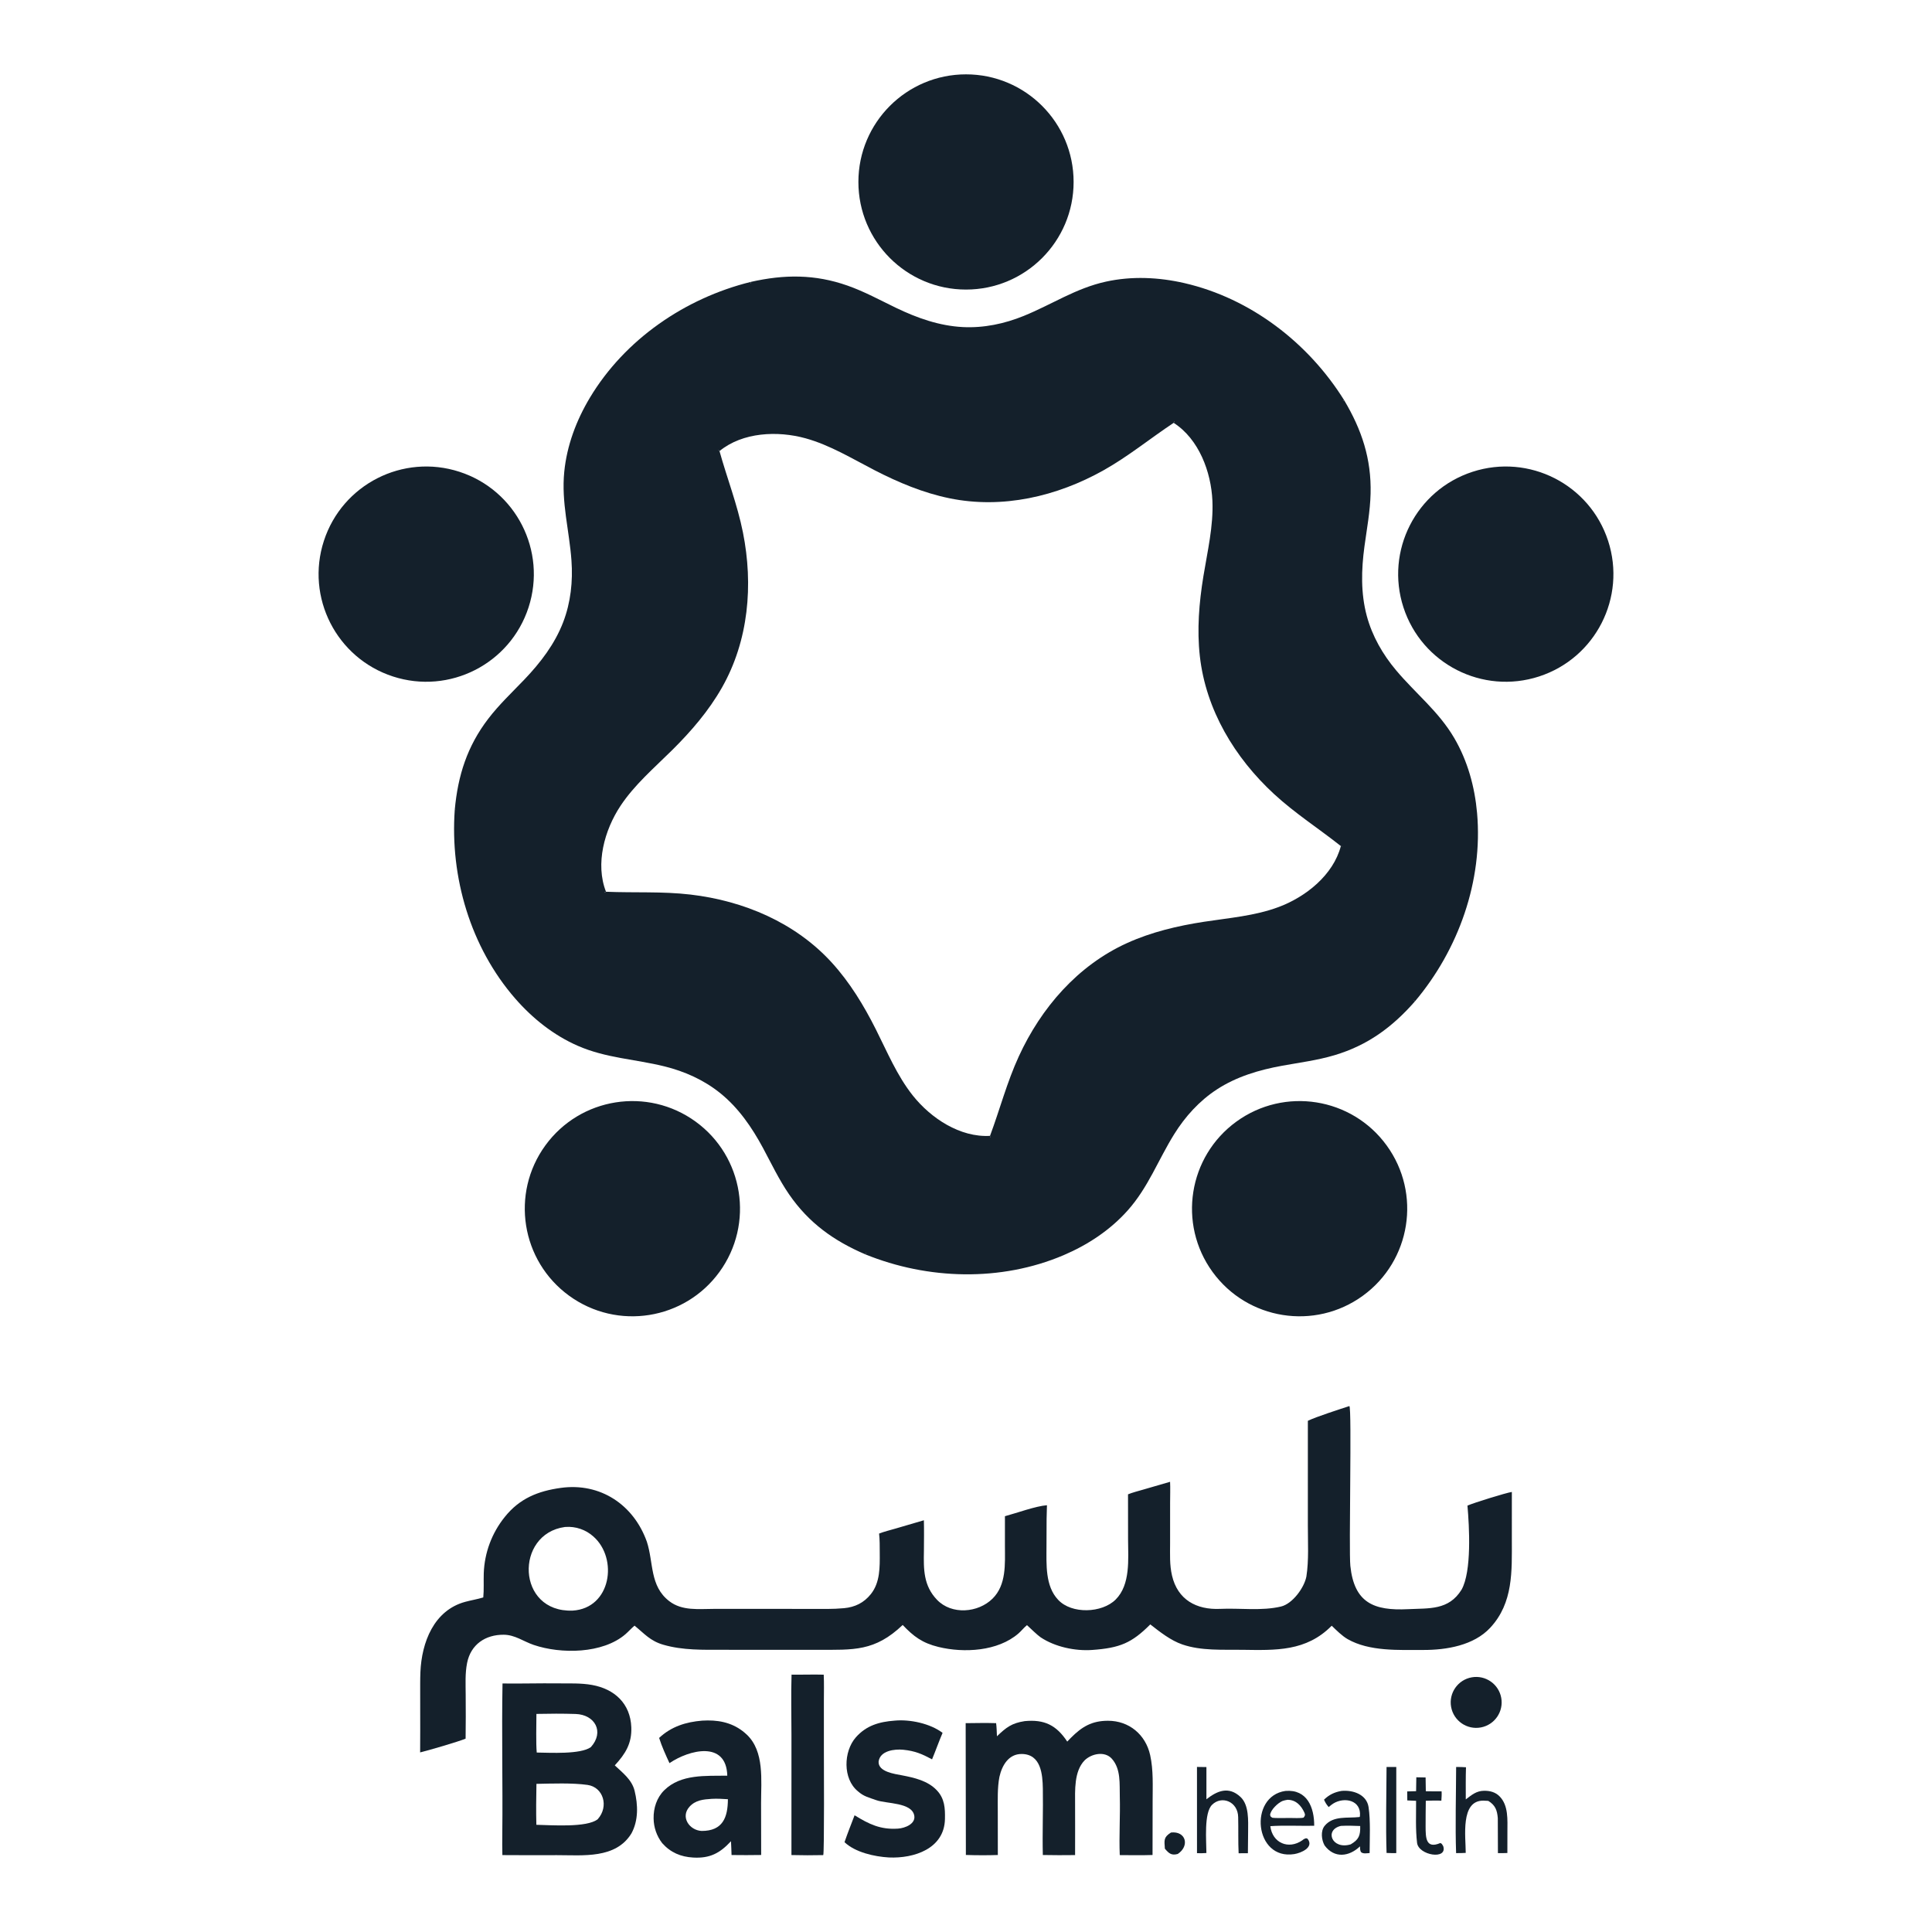
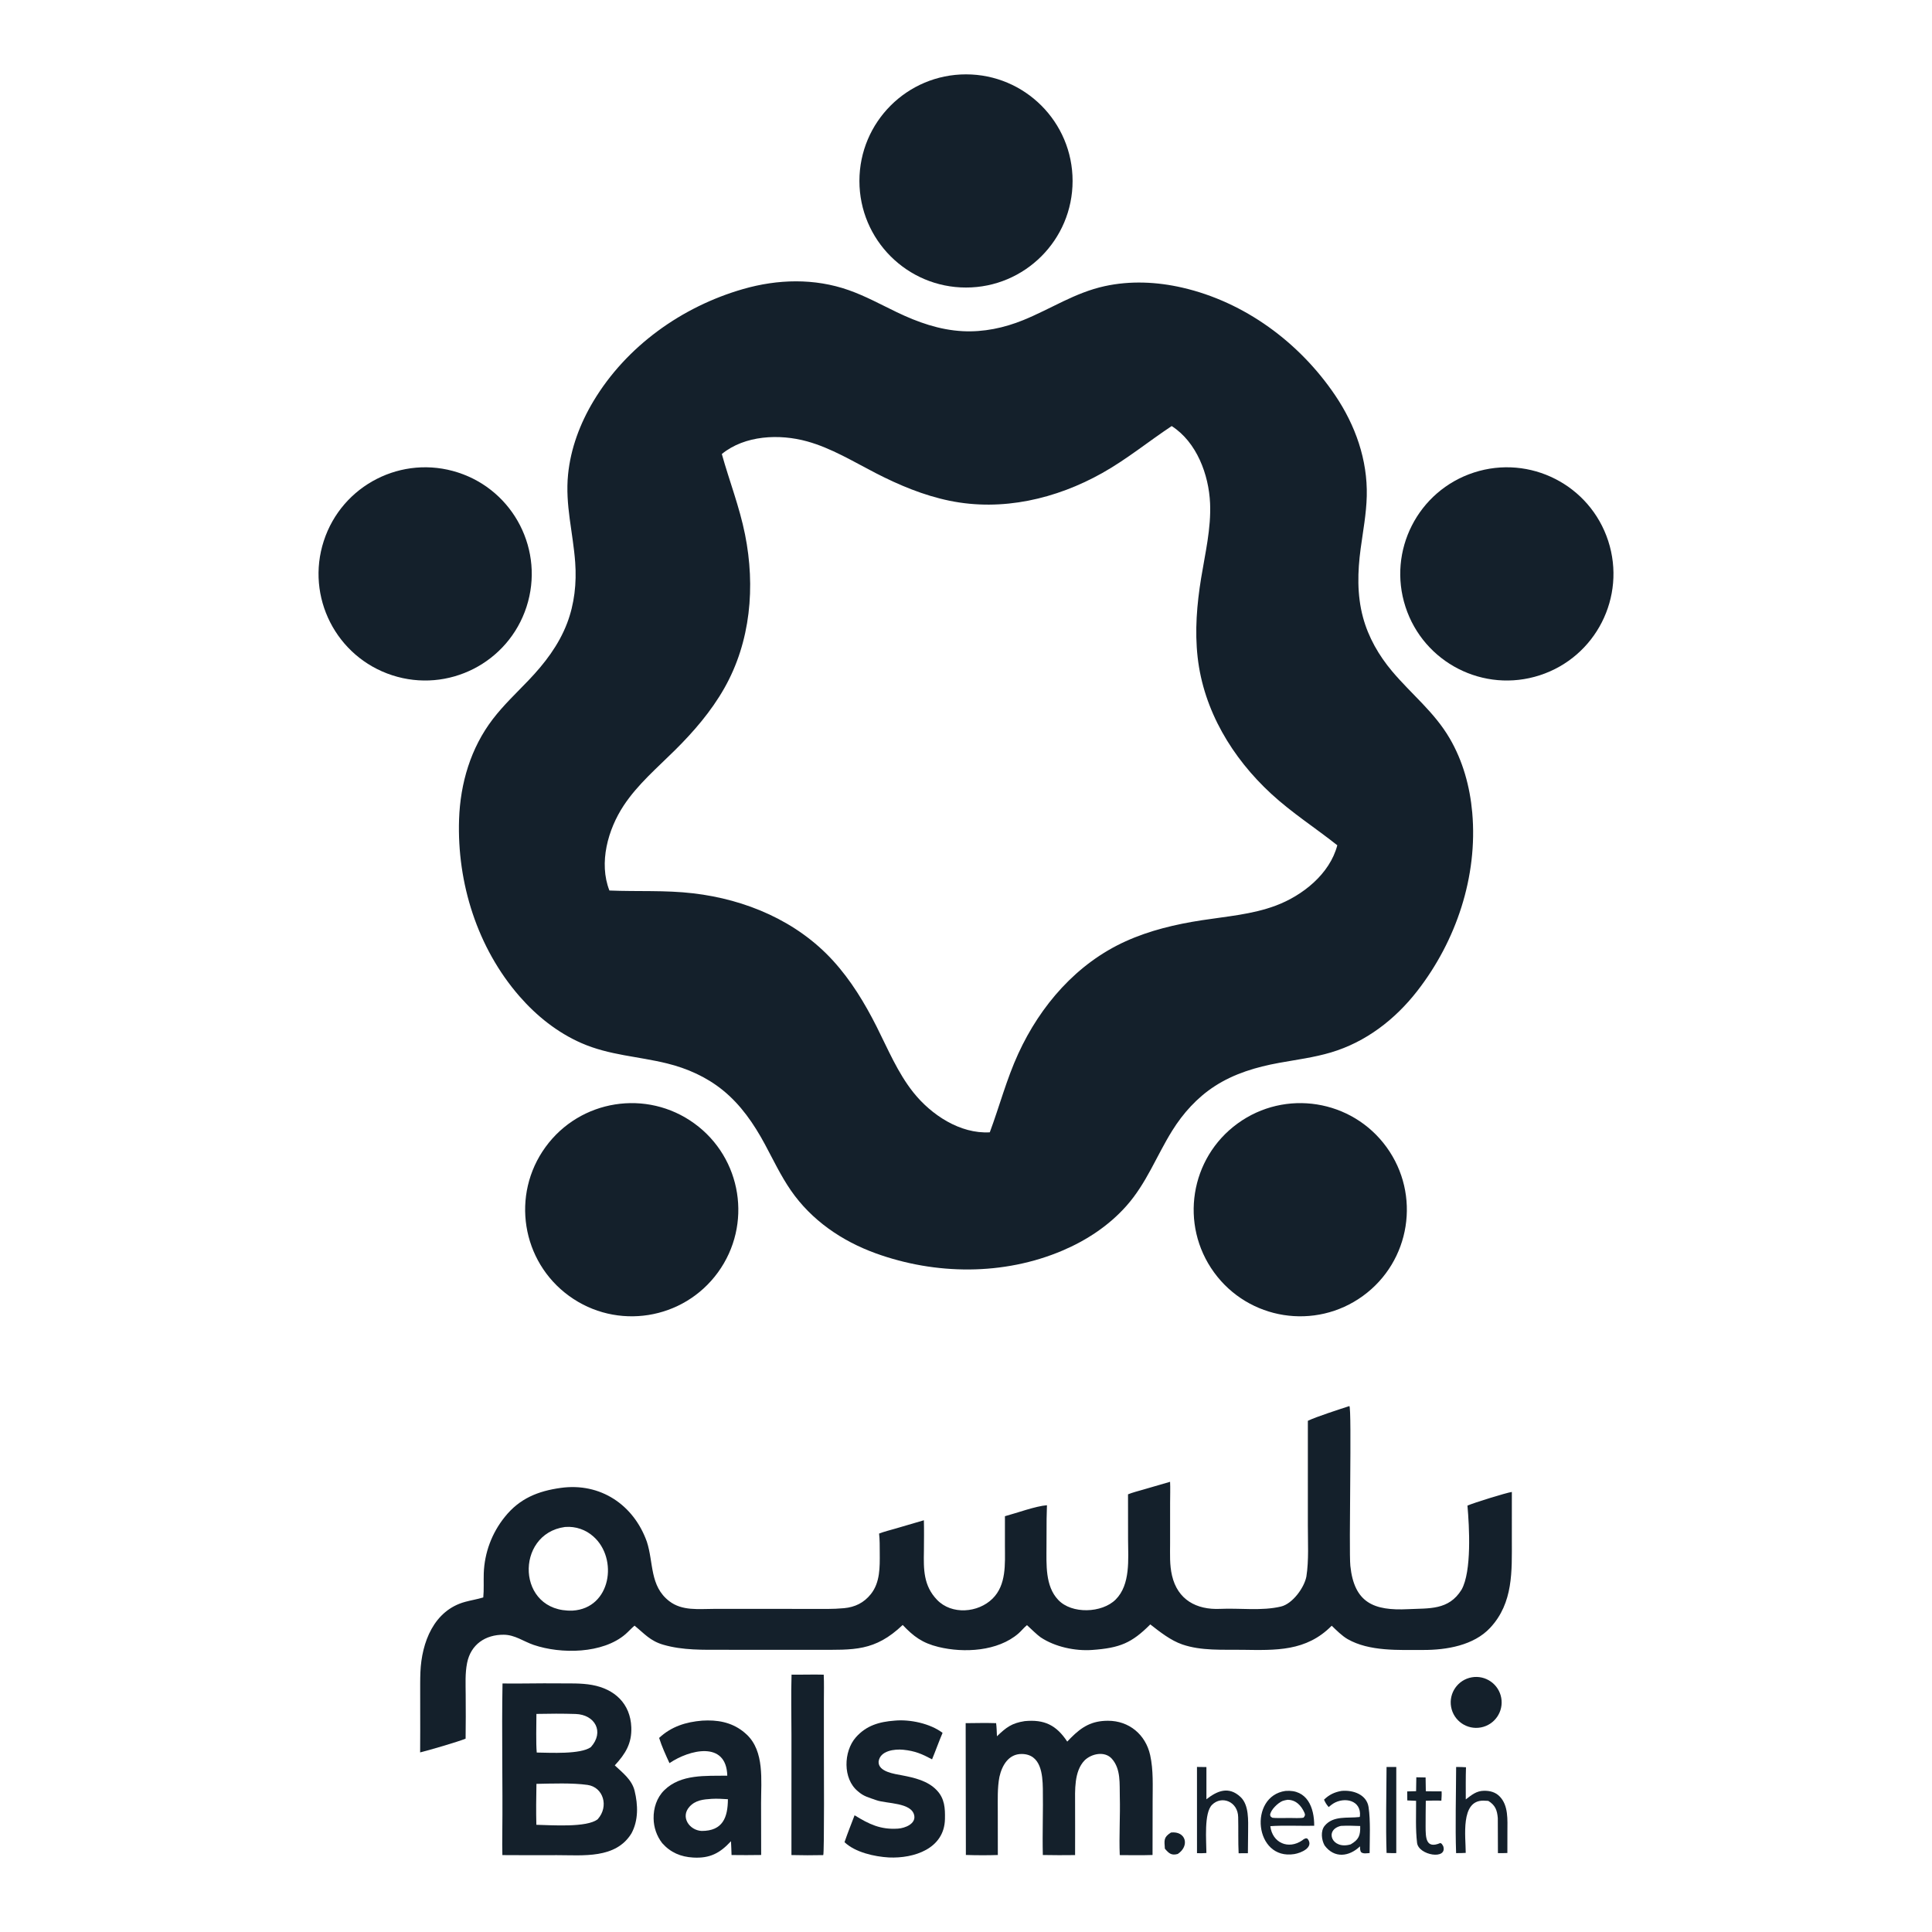
<svg xmlns="http://www.w3.org/2000/svg" width="1024" height="1024" viewBox="0 0 270.933 270.933" version="1.1" role="img" aria-label="Balsm.health · بلسم">
-   <g transform="translate(39.1109,6.5658) scale(0.257292)" aria-label="Balsm">
+   <g transform="translate(40.0231,7.5147) scale(0.254856)" aria-label="Balsm">
    <defs>
-       <path id="vb-ribbon" d="M257.162 128.139C257.3 128.64 257.417 129.1 257.194 129.599C256.537 131.056 253.388 132.619 252.073 133.611C246.269 137.99 241.111 143.012 237.367 149.282C235.389 152.581 232.823 157.397 231.623 161.011C230.413 164.694 230.078 167.572 229.607 171.35C229.241 174.338 228.875 177.356 228.828 180.366C228.783 183.256 229.208 186.028 229.522 188.89C230.047 193.583 230.712 198.166 232.027 202.724C233.156 206.61 235.158 213.561 237.24 216.872C238.043 218.136 239.147 219.223 240.141 220.338C252.798 209.967 271.892 209.18 287.05 213.373C300.47 217.096 312.46 224.481 324.756 230.808C337.68 237.458 351.179 243.121 365.484 246.059C394.382 251.996 424.07 245.067 449.488 230.795C463.109 223.139 474.772 213.522 487.682 204.952C488.435 203.662 489.127 202.276 490.081 201.122C492.587 198.118 498.579 194.066 501.926 191.792C505.854 189.132 510.008 187.083 514.309 185.134C516.934 183.951 519.439 182.69 522.201 181.841C525.078 180.955 528.062 180.37 531.017 179.795C534.755 179.076 537.596 178.505 541.473 178.518C545.28 178.542 550.654 179.495 554.403 180.356C561.523 181.98 567.893 185.333 573.85 189.499C575.201 190.444 577.661 192.955 579.249 193.131C579.792 193.188 580.194 192.934 580.628 192.649C561.156 161.38 529.688 137.109 493.532 128.783C479.52 125.567 464.883 124.887 450.776 127.98C434.356 131.571 421.268 140.46 406.004 146.658C395.451 150.95 384.177 153.329 372.75 152.747C359.914 152.087 347.877 147.802 336.387 142.279C327.659 138.072 319.135 133.396 309.972 130.166C292.146 123.879 275.435 123.998 257.162 128.139Z" />
-       <path id="vb-seam" d="M256.52 129.05L256.52 129.08L256.51 129.10L256.51 129.12L256.51 129.13L256.50 129.15L256.50 129.17L256.49 129.18L256.49 129.20L256.48 129.22L256.47 129.23L256.47 129.25L256.49 129.20L256.31 129.49L256.05 129.75L255.70 130.03L255.27 130.31L254.78 130.58L254.24 130.84L253.68 131.08L253.11 131.30L252.55 131.52L252 131.73L251.47 131.94L250.98 132.18L249.27 132.99L247.60 133.89L245.99 134.89L244.49 136.03L243.11 137.32L241.78 138.66L240.49 140.05L239.25 141.48L238.06 142.97L236.91 144.51L235.82 146.10L234.81 147.71L234.27 148.62L233.73 149.56L233.18 150.55L232.62 151.57L232.07 152.62L231.52 153.68L230.99 154.76L230.48 155.84L230 156.92L229.55 157.99L229.14 159.04L228.78 160.06L228.47 161.05L228.19 162L227.95 162.93L227.74 163.84L227.55 164.73L227.38 165.62L227.24 166.50L227.10 167.37L226.98 168.25L226.86 169.14L226.75 170.05L226.63 170.98L226.54 171.74L226.45 172.49L226.36 173.25L226.27 174.02L226.19 174.79L226.11 175.57L226.04 176.35L225.98 177.13L225.92 177.92L225.88 178.72L225.85 179.52L225.83 180.33L225.83 181.12L225.84 181.90L225.88 182.68L225.93 183.44L225.99 184.19L226.05 184.93L226.13 185.67L226.21 186.39L226.30 187.11L226.38 187.82L226.46 188.52L226.54 189.23L226.68 190.41L226.82 191.60L226.98 192.79L227.14 193.98L227.33 195.17L227.52 196.37L227.74 197.56L227.97 198.76L228.23 199.95L228.51 201.15L228.81 202.35L229.14 203.54L229.45 204.60L229.78 205.74L230.15 206.98L230.59 208.27L231.15 209.57L231.80 210.86L232.52 212.13L233.29 213.35L234.07 214.51L234.84 215.59L235.59 216.58L236.29 217.44L236.52 217.71L236.74 217.95L236.96 218.18L237.17 218.41L237.39 218.63L237.61 218.85L237.83 219.07L238.05 219.28L238.26 219.49L238.47 219.71L238.68 219.92L238.88 220.14L240.06 219.06L239.86 218.84L239.67 218.62L239.48 218.40L239.30 218.17L239.13 217.94L238.97 217.71L238.81 217.48L238.66 217.24L238.52 217L238.40 216.76L238.28 216.52L238.19 216.31L237.86 215.37L237.58 214.30L237.34 213.12L237.14 211.85L236.95 210.52L236.75 209.17L236.52 207.82L236.24 206.50L235.90 205.24L235.54 204.04L235.21 202.91L234.91 201.91L234.61 200.81L234.34 199.73L234.08 198.64L233.85 197.55L233.63 196.45L233.43 195.35L233.25 194.24L233.08 193.12L232.92 191.99L232.77 190.85L232.64 189.71L232.50 188.55L232.42 187.83L232.34 187.12L232.25 186.41L232.17 185.71L232.10 185.02L232.03 184.34L231.96 183.67L231.91 183.01L231.87 182.35L231.84 181.70L231.83 181.06L231.83 180.41L231.84 179.71L231.87 179L231.91 178.29L231.96 177.58L232.02 176.86L232.08 176.13L232.16 175.41L232.23 174.67L232.32 173.94L232.40 173.20L232.49 172.46L232.58 171.72L232.70 170.80L232.81 169.91L232.92 169.06L233.04 168.24L233.16 167.45L233.29 166.67L233.44 165.90L233.60 165.14L233.78 164.37L233.98 163.59L234.21 162.78L234.47 161.96L234.76 161.13L235.11 160.24L235.50 159.31L235.93 158.35L236.40 157.37L236.88 156.37L237.39 155.38L237.91 154.40L238.43 153.45L238.95 152.53L239.45 151.65L239.92 150.85L240.84 149.38L241.79 147.99L242.80 146.64L243.86 145.33L244.96 144.05L246.11 142.81L247.31 141.61L248.54 140.42L249.72 139.16L250.86 137.83L252 136.45L253.16 135.05L253.40 134.76L253.73 134.41L254.13 134.02L254.57 133.60L255.04 133.17L255.52 132.72L256 132.27L256.46 131.82L256.90 131.37L257.31 130.91L257.65 130.44L257.90 130L257.96 129.87L257.98 129.80L258 129.74L258.02 129.68L258.04 129.61L258.06 129.55L258.07 129.49L258.08 129.43L258.09 129.36L258.10 129.30L258.11 129.24L258.11 129.19Z" />
-       <circle id="vb-head" cx="374.5" cy="73.655" r="58.65" />
+       <circle id="vb-head" cx="374.5" cy="70.08" r="58.65" />
    </defs>
-     <g id="vb-ring">
-       <use href="#vb-seam" fill="#14202B" />
-       <use href="#vb-seam" transform="rotate(72 374.5 383)" fill="#14202B" />
-       <use href="#vb-seam" transform="rotate(144 374.5 383)" fill="#14202B" />
-       <use href="#vb-seam" transform="rotate(216 374.5 383)" fill="#14202B" />
-       <use href="#vb-seam" transform="rotate(288 374.5 383)" fill="#14202B" />
-       <use href="#vb-seam" fill="#14202B" />
-       <use href="#vb-seam" transform="rotate(72 374.5 383)" fill="#14202B" />
-       <use href="#vb-seam" transform="rotate(144 374.5 383)" fill="#14202B" />
-       <use href="#vb-seam" transform="rotate(216 374.5 383)" fill="#14202B" />
-       <use href="#vb-seam" transform="rotate(288 374.5 383)" fill="#14202B" />
-       <use href="#vb-seam" fill="#14202B" />
-       <use href="#vb-seam" transform="rotate(72 374.5 383)" fill="#14202B" />
-       <use href="#vb-seam" transform="rotate(144 374.5 383)" fill="#14202B" />
-       <use href="#vb-seam" transform="rotate(216 374.5 383)" fill="#14202B" />
-       <use href="#vb-seam" transform="rotate(288 374.5 383)" fill="#14202B" />
-       <use href="#vb-ribbon" fill="#14202B" />
-       <use href="#vb-ribbon" transform="rotate(72 374.5 383)" fill="#14202B" />
-       <use href="#vb-ribbon" transform="rotate(144 374.5 383)" fill="#14202B" />
-       <use href="#vb-ribbon" transform="rotate(216 374.5 383)" fill="#14202B" />
-       <use href="#vb-ribbon" transform="rotate(288 374.5 383)" fill="#14202B" />
-     </g>
+     <path id="vb-ring" d="M577.618 188.012C557.997 158.993 527.883 136.680 493.532 128.783C479.521 125.562 464.884 124.891 450.776 127.980C434.357 131.575 421.266 140.456 406.004 146.658C395.450 150.947 384.177 153.332 372.750 152.747C359.914 152.090 347.874 147.808 336.387 142.279C327.657 138.077 319.135 133.397 309.972 130.166C291.124 123.520 270.874 124.083 251.822 129.569C218.160 139.262 187.634 161.007 169.508 191.236C162.115 203.566 156.954 217.280 155.532 231.652C153.877 248.378 158.278 263.573 159.461 280.004C160.278 291.367 159.063 302.825 154.976 313.512C150.384 325.517 142.591 335.645 133.783 344.861C127.089 351.865 120.005 358.524 114.100 366.240C101.955 382.112 96.233 401.544 95.563 421.359C94.380 456.369 105.627 492.121 128.776 518.701C138.218 529.542 149.665 538.688 162.894 544.482C178.291 551.224 194.102 551.734 210.094 555.687C221.154 558.421 231.676 563.117 240.576 570.307C250.575 578.384 257.798 588.925 263.842 600.150C268.435 608.680 272.578 617.476 278.092 625.476C289.434 641.931 306.148 653.378 324.786 660.138C357.716 672.082 395.194 672.433 427.626 658.631C440.854 653.002 453.090 644.941 462.688 634.149C473.859 621.590 479.229 606.711 487.931 592.722C493.948 583.049 501.667 574.493 511.255 568.250C522.026 561.237 534.283 557.624 546.826 555.345C556.359 553.613 566.004 552.390 575.316 549.618C594.471 543.917 610.523 531.558 622.712 515.922C644.247 488.294 656.162 452.759 653.058 417.649C651.791 403.328 647.906 389.200 640.609 376.737C632.116 362.233 619.625 352.527 609.010 339.928C601.669 331.216 595.918 321.232 592.943 310.184C589.601 297.773 589.953 284.999 591.662 272.366C592.960 262.764 594.778 253.213 595.019 243.500C595.516 223.521 588.723 204.436 577.618 188.012ZM240.141 220.338C252.798 209.967 271.894 209.174 287.050 213.373C300.471 217.091 312.460 224.481 324.756 230.808C337.680 237.458 351.179 243.121 365.484 246.059C394.382 251.995 424.073 245.073 449.488 230.795C463.111 223.142 474.772 213.522 487.682 204.952C501.456 213.784 508.111 231.701 508.801 247.412C509.413 261.326 506.089 275.011 503.871 288.661C501.541 303.007 500.326 317.595 501.953 332.108C505.237 361.426 520.995 387.525 542.428 407.284C553.916 417.875 566.669 425.992 578.809 435.622C574.665 451.452 559.682 463.318 544.953 468.829C531.910 473.710 517.867 474.778 504.200 476.887C489.835 479.104 475.586 482.457 462.286 488.488C435.418 500.672 415.466 523.724 403.297 550.213C396.774 564.412 392.995 579.049 387.588 593.571C371.253 594.521 355.338 583.938 345.544 571.633C336.872 560.736 331.516 547.711 325.288 535.365C318.741 522.388 311.148 509.872 301.302 499.087C281.412 477.299 253.323 465.447 224.370 462.060C208.850 460.244 193.762 461.173 178.280 460.518C172.328 445.275 177.475 426.869 186.152 413.752C193.835 402.137 204.568 393.018 214.385 383.279C224.703 373.043 234.261 361.955 241.475 349.258C256.051 323.608 258.643 293.231 252.917 264.648C249.848 249.327 244.302 235.264 240.141 220.338Z" fill-rule="evenodd" fill="#14202B" />
    <g id="vb-heads">
      <use href="#vb-head" fill="#14202B" />
      <use href="#vb-head" transform="rotate(72 374.5 383)" fill="#14202B" />
      <use href="#vb-head" transform="rotate(144 374.5 383)" fill="#14202B" />
      <use href="#vb-head" transform="rotate(216 374.5 383)" fill="#14202B" />
      <use href="#vb-head" transform="rotate(288 374.5 383)" fill="#14202B" />
    </g>
  </g>
  <g transform="translate(53.4783,191.7379) scale(1.360128)">
    <g transform="translate(-75.1,-194.95)">
      <g style="display:inline" id="g2" transform="matrix(0.05638158,0,0,0.05638158,77.26084,194.9944)">
        <g id="g5" transform="matrix(1.015193,0,0,1.015193,-25.93985,-11.06128)">
          <path fill="#14202B" fill-rule="evenodd" d="m 1616.38,773.268 c 39.21,-3.219 52,30.059 51.78,62.775 -23.41,0.462 -56.87,-1.032 -79.04,0.701 3.65,30.188 32.66,42.75 57.64,25.461 2.15,-2.021 7.43,-5.542 9.95,-2.136 11.05,15.177 -12.36,25.036 -24.49,26.973 -71.99,11.505 -82.74,-104.259 -15.84,-113.774 z m 3.84,15.965 c 15.09,0.13 24.41,10.207 30.35,23.246 1.74,3.827 1.03,5.981 -1.67,8.887 -4.47,1.285 -19.22,0.678 -24.65,0.613 -6.62,-0.029 -26.59,0.664 -31.94,-0.539 -3.12,-2.446 -2.36,-1.201 -3.56,-4.906 0.72,-9.12 14.34,-21.971 22.46,-25.209 2.39,-0.952 6.41,-1.664 9.01,-2.092 z" id="path7-6" />
          <path fill="#14202B" fill-rule="evenodd" d="m 1717.33,773.25 c 21.52,-2.025 45.35,6.825 48.75,29.107 3.73,24.414 1.96,57.953 1.91,82.804 -5.1,0.38 -11.5,1.675 -15.26,-1.49 -2.16,-2.917 -1.93,-6.866 -2.11,-10.558 -19.54,18.711 -46.14,22.065 -63.71,-1.603 -5.59,-9.767 -7.55,-26.097 0.06,-35.352 15.61,-18.992 41.56,-13.263 62.9,-15.911 0.28,-0.426 0.6,-0.847 0.65,-1.361 2.92,-28.927 -27.93,-35.515 -48.32,-22.728 -2.98,1.872 -5.37,3.981 -7.94,6.193 -4.5,-5.288 -5.55,-7.24 -8.43,-13.327 9.23,-9.025 18.98,-13.593 31.5,-15.774 z m -1.02,62.993 c 10.41,-0.606 24.33,-0.274 34.69,0.21 0.46,16.874 -2.29,24.364 -17.07,33.051 -33.86,10.273 -48.17,-26.153 -17.62,-33.261 z" id="path8-2" />
          <path fill="#14202B" d="m 1923.83,730.136 c 5.91,-0.189 11.83,0.207 17.74,0.5 -0.62,18.931 -0.35,38.893 -0.37,57.905 10.43,-7.925 19.01,-15.447 33.01,-15.559 10.54,-0.084 20.22,2.347 27.87,10.072 16.26,16.398 14.1,42.46 14.1,63.772 l -0.06,38.257 c -5.53,0.306 -11.46,0.212 -17.02,0.231 -0.18,-21.003 -0.25,-42.008 -0.22,-63.012 -1.18,-14.377 -4.49,-23.322 -17.13,-31.112 -2.9,-0.247 -5.8,-0.39 -8.71,-0.429 -42.01,-0.556 -31.87,65.504 -31.93,94.106 -5.77,0.458 -11.54,0.384 -17.33,0.399 -1.72,-47.696 -0.11,-106.658 0.05,-155.13" id="path10-0" />
          <path fill="#14202B" d="m 1457,730.046 17.01,0.232 v 58.04 c 18.99,-14.925 39.81,-24.34 61.36,-4.233 15.69,14.647 13.79,42.78 13.74,62.923 q -0.045,19.218 -0.39,38.433 c -5.48,0.134 -11.19,0.086 -16.69,0.119 -1.05,-20.368 -0.28,-43.928 -0.82,-64.883 -0.33,-28.358 -29.76,-39.773 -47.12,-22.348 -14.73,14.779 -10.16,64.579 -10.11,86.776 -6.26,0.536 -10.67,0.436 -16.94,0.277 z" id="path11-3" />
          <path fill="#14202B" d="m 1852.11,748.691 16.72,0.322 0.39,24.842 c 9.03,0.301 19.31,0.128 28.43,0.159 0.34,5.827 -0.08,11.017 -0.44,16.826 -9.42,-0.502 -18.61,-0.117 -28.03,0.154 -0.14,15.351 -0.43,30.807 -0.35,46.156 0.1,19.728 -0.01,41.324 26.59,29.92 3.2,1.45 2.86,2.175 5.14,5.654 8.2,25.348 -44.4,16.672 -47.11,-5.947 -2.97,-24.903 -1.6,-50.576 -1.75,-75.706 l -15.83,-0.698 -0.2,-16.198 16.03,-0.458 z" id="path14-1" />
          <path fill="#14202B" d="m 1798.48,730.129 17.54,0.013 -0.02,155.107 c -5.33,0.25 -12.03,-0.109 -17.49,-0.271 -1.59,-48.596 -0.23,-105.737 -0.03,-154.849" id="path15-7" />
          <path fill="#14202B" d="m 1951.97,568.627 c 24.84,-4.372 48.55,12.117 53.09,36.92 4.54,24.804 -11.78,48.625 -36.56,53.338 -25.01,4.76 -49.11,-11.76 -53.7,-36.806 -4.59,-25.046 12.1,-49.037 37.17,-53.452" id="path9-7" style="display:inline" transform="translate(-7.3901206e-6)" />
          <path fill="#14202B" d="m 1410.2,848.169 c 26.93,-2.965 34.06,24.11 12.2,38.646 -11.52,3.179 -16.1,-1.169 -23.23,-9.552 -1.05,-15.188 -2.6,-20.478 11.03,-29.094" id="path16-2" />
        </g>
        <g id="g3" style="display:inline" transform="translate(-7.3901206e-6)">
          <path fill="#14202B" fill-rule="evenodd" d="m 183.253,577.457 c 33.649,0.483 67.757,-0.605 101.47,-0.163 21.019,0.26 41.635,-0.855 62.39,2.902 41.152,7.45 69.928,34.045 71.644,77.202 1.181,29.707 -10.762,48.737 -30.219,69.839 14.317,13.439 31.313,26.262 36.24,46.395 6.361,25.994 7.111,54.147 -5.71,77.909 -28.754,47.018 -88.568,39.797 -136.396,39.863 -33.227,0.152 -66.454,0.116 -99.68,-0.109 -0.348,-12.892 -0.269,-26.516 -0.131,-39.434 0.974,-91.317 -1.281,-183.137 0.392,-274.404 z m 62.043,183.572 c 28.483,-0.513 65.167,-2.024 93.314,1.915 29.037,4.064 39.629,39.374 18.784,62.658 -19.423,15.915 -85.578,10.795 -112.259,10.291 -0.637,-23.622 -0.306,-51.171 0.161,-74.864 z m -0.051,-127.907 c 23.88,-0.52 47.716,-0.654 71.584,0.111 35.416,1.135 53.182,32.619 27.936,60.667 -18.941,13.549 -74.662,10.121 -98.921,9.86 -1.603,-16.307 -0.643,-52.797 -0.599,-70.638 z" id="path2-9" />
          <path fill="#14202B" fill-rule="evenodd" d="m 548.55,645.395 c 3.314,-0.178 6.632,-0.285 9.951,-0.323 27.249,-0.15 51.314,6.933 71.439,25.922 32.485,30.652 26.099,83.527 26.133,124.894 l 0.163,95.215 c -18.051,0.304 -36.106,0.324 -54.158,0.061 -0.149,-8.308 -0.66,-16.937 -1.035,-25.264 -20.204,21.87 -38.517,31.644 -69.141,29.887 -22.835,-1.309 -41.34,-9.154 -56.653,-26.346 a 75.34,75.34 0 0 1 -15.7,-45.134 c -0.376,-19.001 5.783,-38.072 19.381,-51.519 30.419,-30.08 76.245,-26.045 115.354,-26.751 -1.726,-64.643 -69.816,-47.316 -105.715,-22.904 -7.055,-15.361 -13.803,-29.968 -18.936,-46.093 22.226,-20.838 49.072,-29.252 78.917,-31.645 z m 17.242,143.031 c 9.995,-0.614 19.624,0.123 29.603,0.683 -0.092,33.158 -9.287,58.203 -48.172,58.019 -22.262,-1.23 -39.006,-25.494 -22.08,-44.26 10.941,-12.132 25.354,-13.464 40.649,-14.442 z" id="path3-8" />
          <path fill="#14202B" d="m 900.387,645.4 c 27.811,-2.693 65.106,5.259 87.6,22.384 -6.797,15.857 -12.576,32.38 -19.245,48.403 -18.164,-9.714 -31.046,-15.365 -52.68,-17.53 -15.565,-1.558 -42.496,1.435 -45.086,21.738 -0.902,18.759 29.906,22.545 42.379,24.949 23.077,4.449 47.336,9.891 63.922,27.276 14.662,15.367 15.465,33.085 15.036,52.878 -1.173,54.102 -56.528,72.223 -102.561,70.13 -26.208,-1.514 -61.48,-9.255 -81.095,-27.976 5.629,-16.39 12.196,-32.955 18.408,-49.171 26.503,16.292 47.347,26.558 79.394,24.396 12.911,-0.871 32.462,-8.611 29.768,-23.712 -4.375,-24.525 -50.922,-21.543 -69.596,-28.36 -13.235,-4.832 -22.949,-6.62 -33.691,-16.39 -27.623,-22.598 -26.233,-72.558 -3.699,-98.299 19.053,-21.764 42.888,-28.634 71.146,-30.716" id="path4-6" />
          <path fill="#14202B" d="m 711.806,561.285 c 19.576,0.305 39.427,-0.495 58.837,0.056 0.767,14.489 0.277,33.145 0.279,47.857 l 0.015,86.011 c 0.007,17.52 0.959,192.719 -1.169,196.103 -19.384,0.429 -38.777,0.394 -58.16,-0.103 l 0.025,-218.192 c -0.005,-35.888 -0.986,-76.302 0.173,-111.732" id="path5-5" />
          <path fill="#14202B" d="m 1138.04,646.319 c 36.1,-3.483 58.09,7.376 77.92,37.411 2.12,-2.261 4.27,-4.493 6.46,-6.695 20.39,-20.54 38.45,-31.358 68,-31.388 38.69,-0.04 68.87,25.325 77.16,62.793 6.13,27.684 4.5,56.44 4.52,84.608 l -0.16,98.063 c -19.26,0.665 -40.64,0.325 -59.95,0.196 -1.44,-35.081 1.04,-71.613 0.08,-106.833 -0.64,-23.33 2.28,-50.388 -14.48,-69.311 -12.96,-14.619 -37.29,-9.471 -49.91,2.919 -19.5,20.101 -17.4,55.135 -17.38,81.034 l 0.07,42.989 -0.07,49.167 c -19.66,0.285 -39.33,0.238 -58.99,-0.142 -0.99,-40.194 0.74,-80.895 0.03,-121.205 -0.46,-26.424 -3.39,-63.159 -38.52,-63.536 -24.13,-0.26 -36.22,21.024 -40.87,41.802 -3.9,19.736 -3.02,42.798 -3.02,63.204 l 0.09,79.736 c -17.98,0.625 -40.56,0.557 -58.43,-0.097 l -0.39,-240.999 c 18.32,-0.166 37.43,-0.612 55.68,-0.014 1.01,7.178 1.18,16.583 1.52,23.987 16.98,-16.196 26.78,-23.962 50.64,-27.689" id="path6-7" />
        </g>
        <g id="g4" transform="matrix(17.73629,0,0,17.73629,-1370.321,-3458.477)">
          <path fill="#14202B" fill-rule="evenodd" d="m 1731.9,70.168 c 4.76,4.116 -1.21,263.923 1.76,292.273 7.08,67.575 43.02,82.238 105.27,79.134 38.81,-1.935 74.52,2.396 98.08,-35.613 18.82,-33.41 14.2,-115.31 10.8,-153.759 10.5,-4.807 70.51,-23.43 81.19,-24.995 l -0.01,87.368 c -0.01,57.097 3.01,115.355 -39.67,161.127 -30.03,32.204 -79.72,40.561 -122.28,40.472 -44.48,-0.094 -98.56,3.04 -138.47,-19.893 -10.04,-5.77 -20.64,-16.346 -28.99,-24.434 -46.78,47.389 -102.35,44.896 -163.72,44.041 -36.09,-0.503 -74.74,2.113 -109.36,-9.748 -21.36,-7.323 -41.08,-22.955 -58.67,-36.702 -34.09,34.159 -55.63,43.057 -106.22,46.717 -31.22,2.258 -68.07,-5.593 -94.31,-23.103 -5.75,-3.838 -18.89,-16.657 -24.96,-22.263 -5.43,4.292 -10.35,10.675 -15.64,15.251 -37.77,32.679 -99.61,35.995 -146.223,24.628 -29.612,-7.222 -45.568,-19.267 -65.43,-40.188 -51.128,48.647 -89.679,45.391 -155.481,45.423 l -80.853,-0.013 -91.556,-0.016 c -37.151,-0.055 -73.948,1.158 -109.907,-9.271 -24.002,-6.961 -34.353,-20.102 -52.578,-34.913 -5.795,4.902 -11.567,11.314 -16.545,15.616 -41.614,35.965 -118,36.608 -167.831,19.674 -18.85,-6.446 -34.258,-18.527 -54.924,-18.654 -33.529,-0.205 -60.13,17.816 -66.875,51.515 -3.879,19.382 -2.652,38.572 -2.598,58.23 0.248,26.756 0.201,53.514 -0.141,80.27 -12.232,5.258 -69.177,21.885 -83.16,25.177 l 0.17,-40.769 -0.067,-64.118 c 0.038,-13.879 -0.172,-28.079 0.398,-41.881 2.24,-54.257 24.482,-113.112 82.061,-128.618 10.961,-2.952 21.978,-4.699 32.915,-8.014 1.348,-12.974 0.416,-30.923 0.88,-44.299 1.356,-37.586 14.867,-73.719 38.506,-102.973 26.808,-33.534 60.326,-47.241 102.425,-53.062 72.122,-9.971 133.169,30.686 157.306,98.444 12.558,38.46 4.932,80.969 41.027,108.732 23.583,18.139 53.607,14.093 82.342,14.072 l 80.892,-0.013 94.58,0.073 c 20.598,0.024 41.21,0.609 61.719,-1.322 20.068,-1.89 36.362,-9.804 49.099,-25.776 17.048,-21.378 16.393,-49.578 16.224,-75.46 -0.076,-11.657 0.151,-23.536 -1.198,-35.208 8.298,-3.333 21.183,-6.561 30.11,-9.154 l 51.818,-15.177 c 0.459,17.916 0.157,37.864 0.056,55.997 -0.653,33.79 -0.941,63.505 24.019,89.514 26.721,27.849 74.991,23.929 101.441,-2.159 25.55,-25.184 22.76,-63.487 22.68,-96.603 l 0.01,-54.17 c 21.14,-5.649 56.81,-18.689 76.84,-20.06 l -0.65,25.192 c -0.16,16.876 -0.22,33.754 -0.2,50.631 -0.01,32.133 -2.59,71.936 21.36,97.16 24.73,26.515 80.33,24.319 105.17,-0.55 27.37,-27.392 22.8,-74.05 22.65,-109.794 l -0.09,-82.603 c 7.49,-3.118 20.39,-6.485 28.46,-8.82 l 48.46,-14.076 c 0.58,10.458 0.06,26.92 0.05,37.818 l -0.03,74.777 c 0.01,20.21 -1.1,38.988 3.5,58.827 10.27,44.256 44.68,62.982 88.23,60.948 35.77,-1.672 75.97,4.151 111.18,-4.303 20.91,-5.021 42.27,-34.118 46.31,-54.712 4.71,-29.781 2.63,-63.468 2.71,-93.939 l 0.01,-190.917 0.4,-0.203 c 14.53,-7.103 58.46,-21.23 75.53,-26.784 z M 297.151,291.321 c 0.394,-0.032 0.788,-0.061 1.182,-0.089 18.681,-1.371 37.115,4.92 51.06,17.424 45.718,40.21 32.476,131.227 -37.897,135.555 -103.102,3.734 -105.975,-140.299 -14.345,-152.89 z" id="path1-03" style="display:inline" transform="matrix(0.05638158,0,0,0.05638158,77.26084,194.9944)" />
        </g>
      </g>
    </g>
  </g>
</svg>
